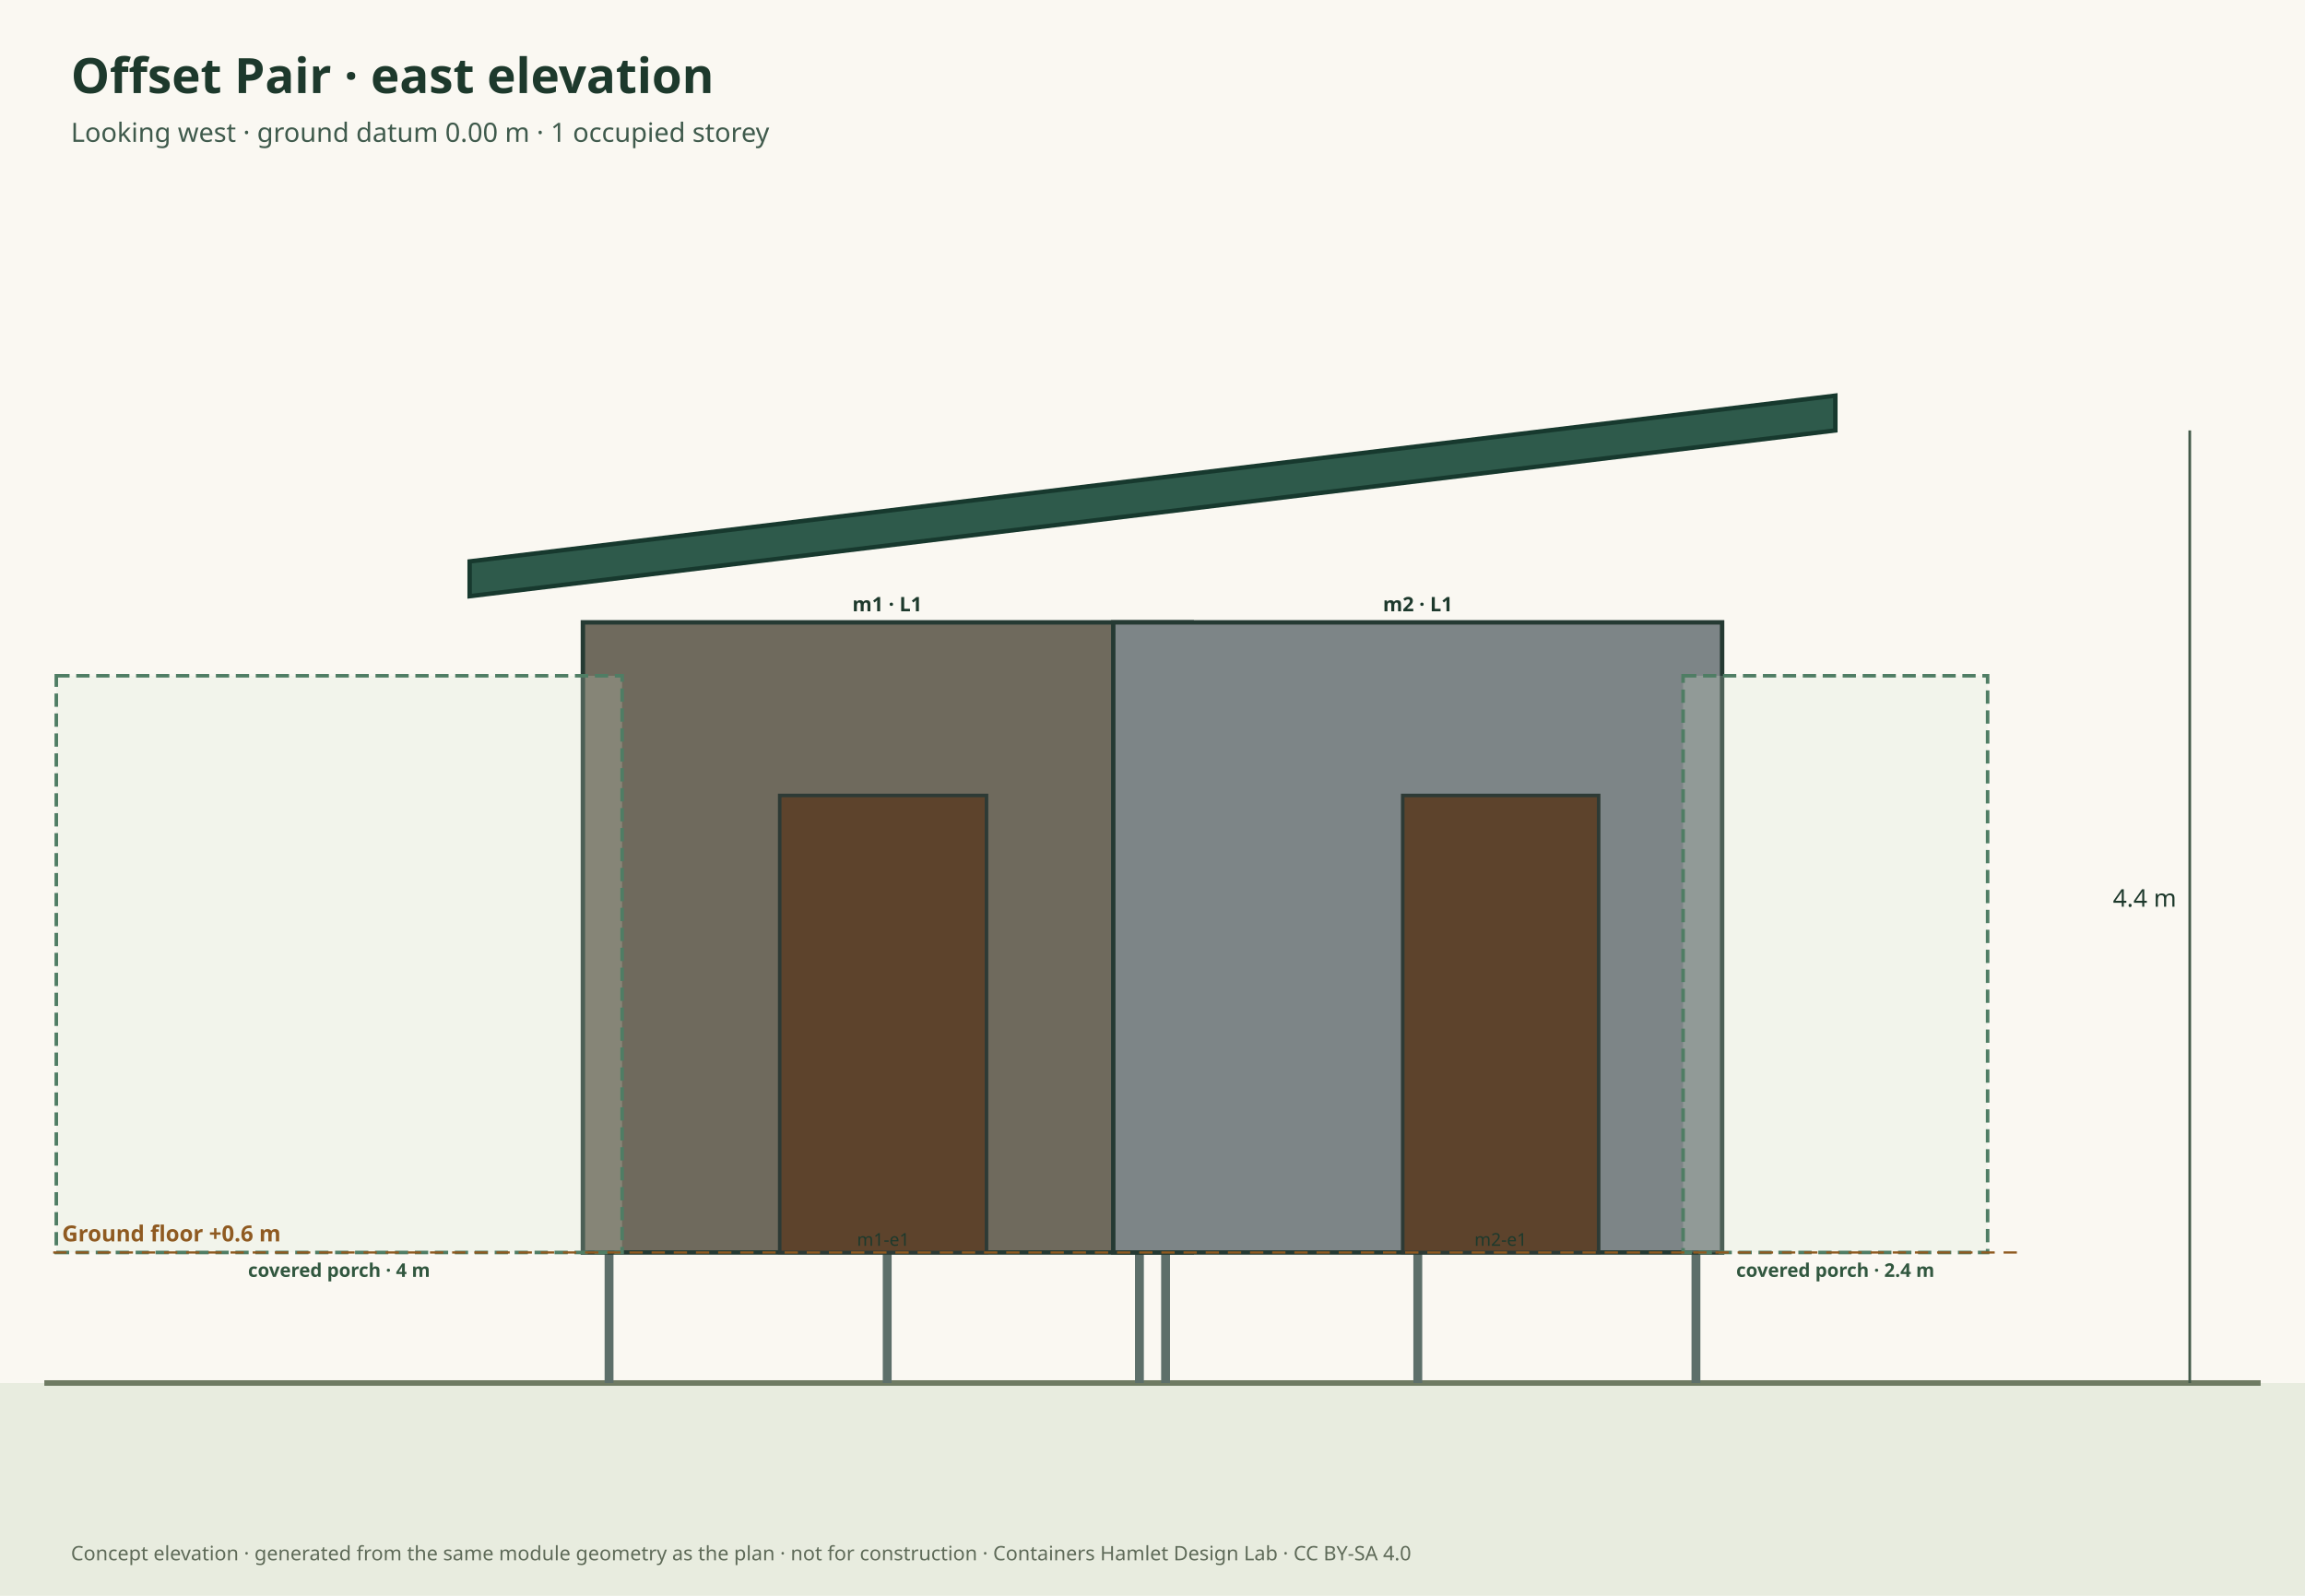
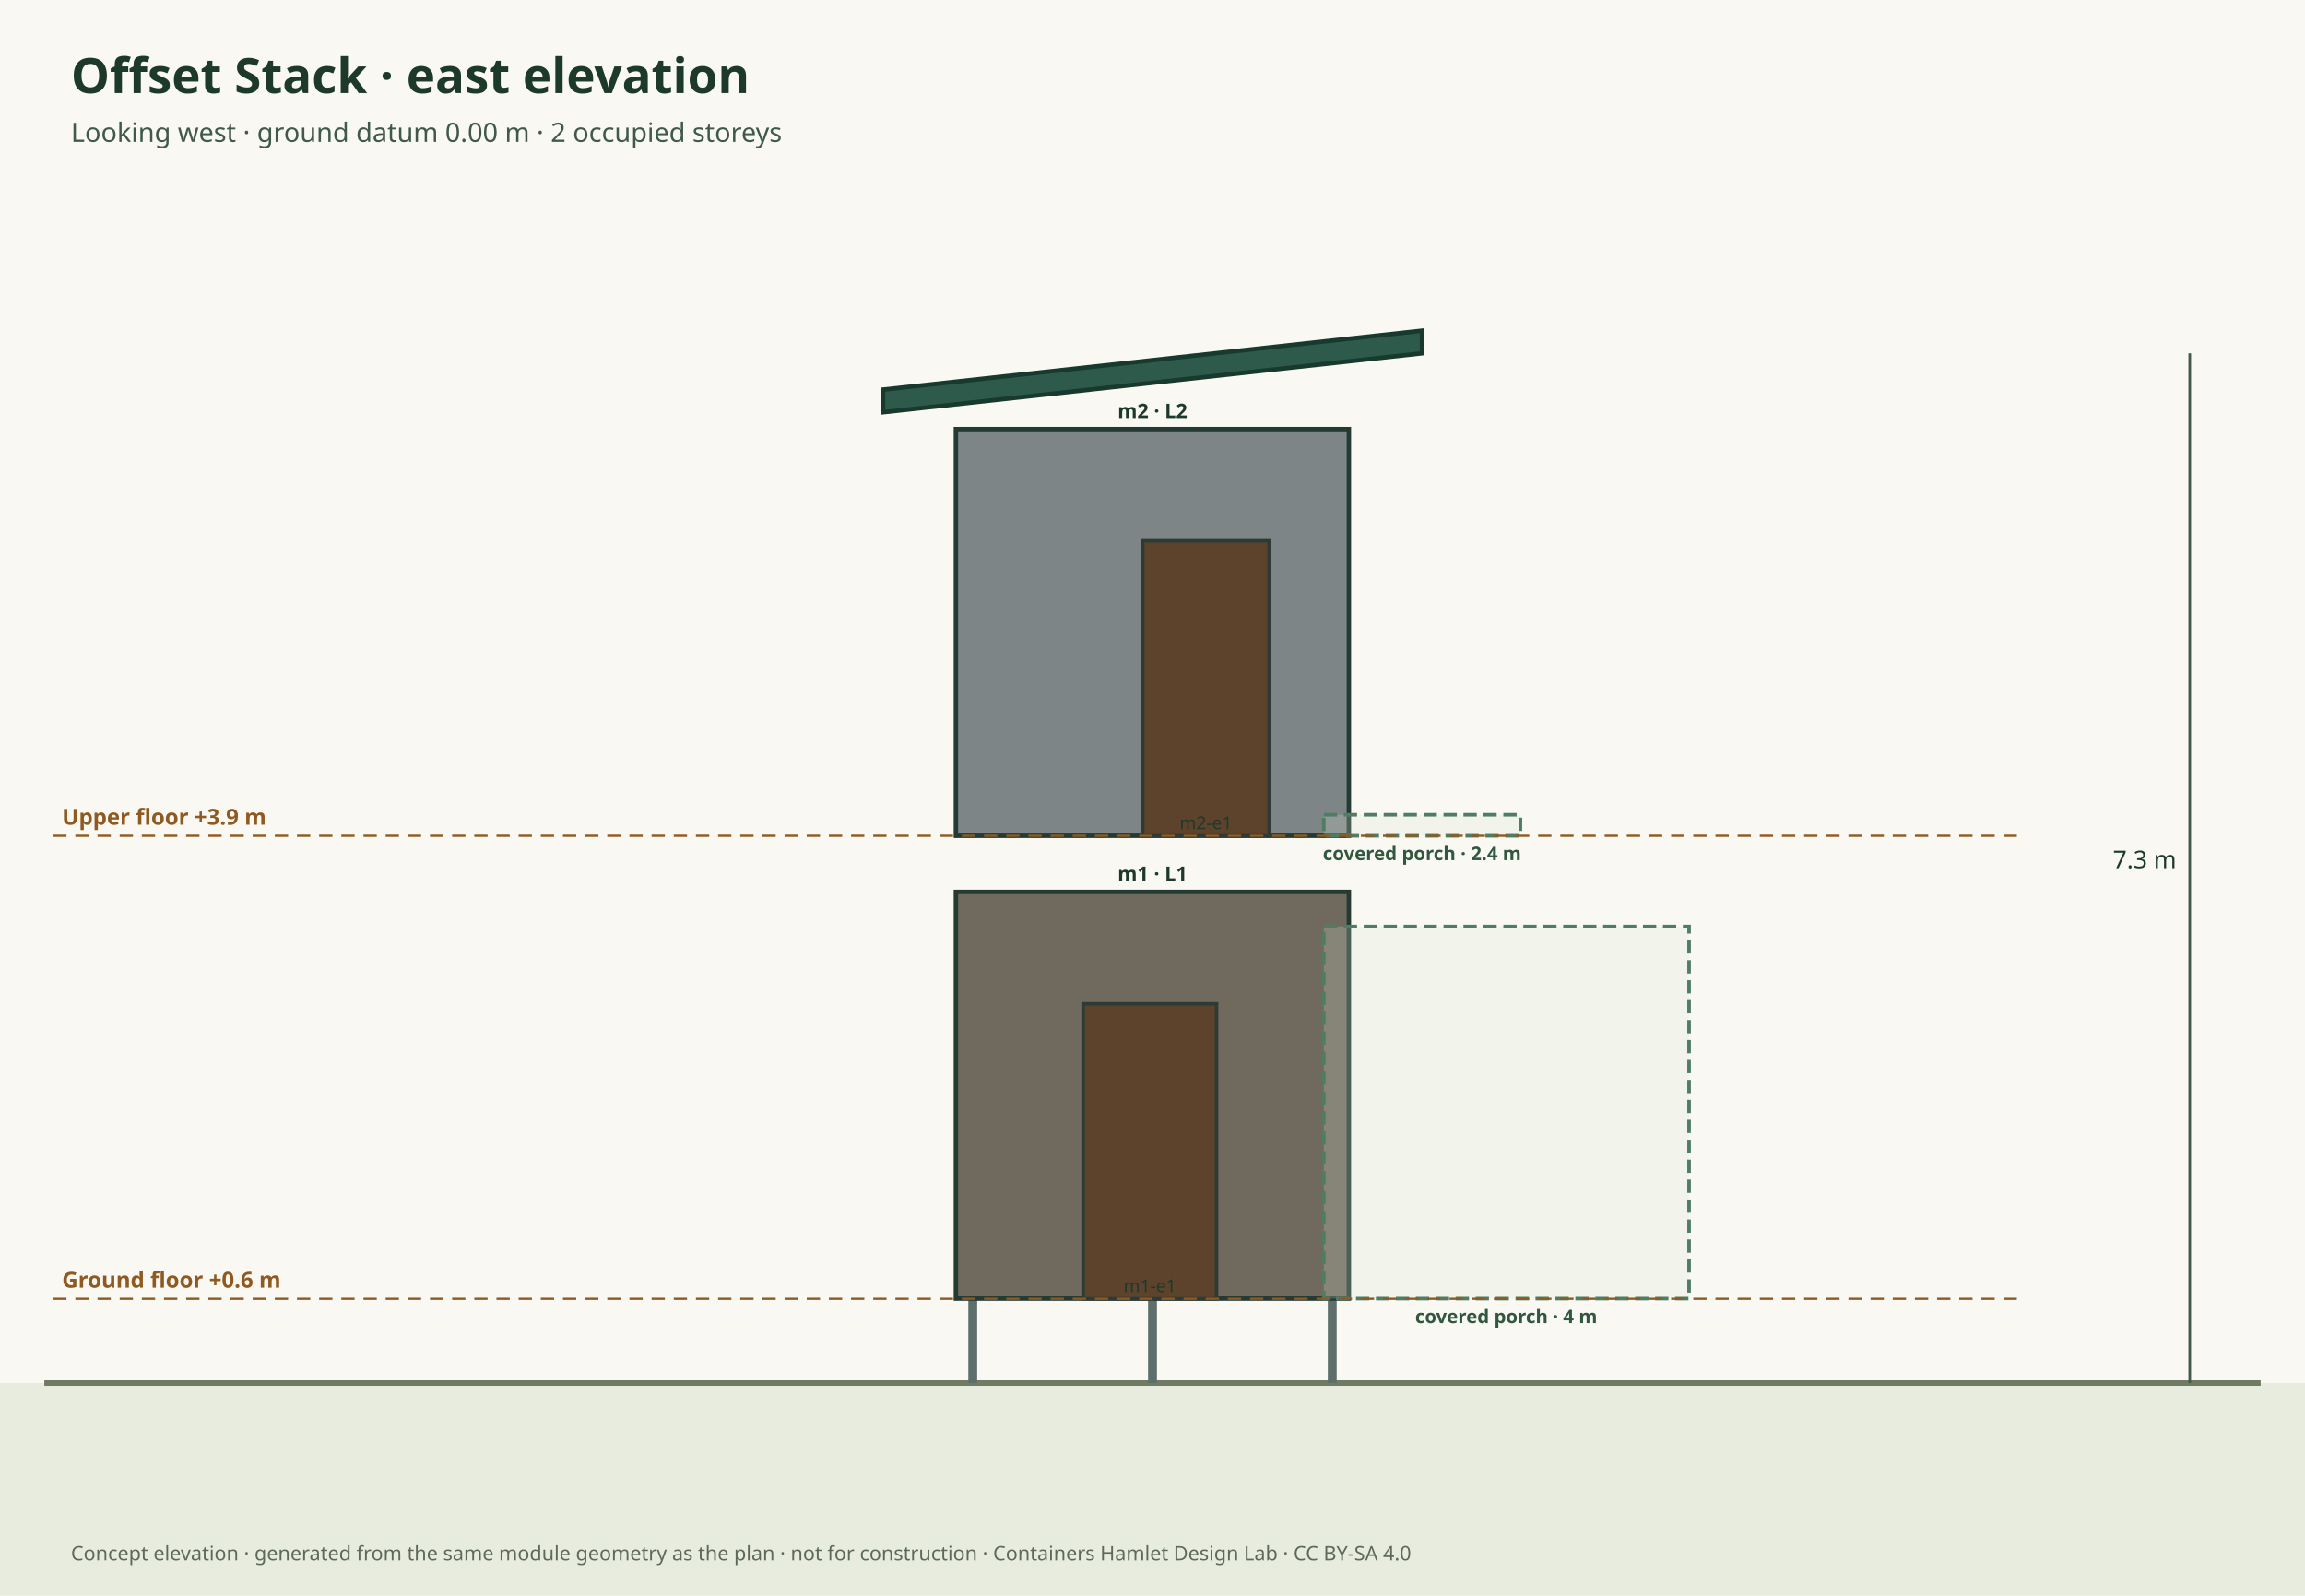
<svg xmlns="http://www.w3.org/2000/svg" viewBox="0 0 1040 720" role="img" aria-labelledby="concept-hamlet-offset-stack-approach-t concept-hamlet-offset-stack-approach-d">
  <rect width="1040" height="720" fill="#faf8f2" />
-   <text x="32" y="42" font-family="system-ui, sans-serif" font-size="22" font-weight="800" fill="#1d392c">Offset Pair · east elevation</text>
-   <text x="32" y="64" font-family="system-ui, sans-serif" font-size="12" fill="#3f5a4c">Looking west · ground datum 0.00 m · 1 occupied storey</text>
+   <text x="32" y="42" font-family="system-ui, sans-serif" font-size="22" font-weight="800" fill="#1d392c">Offset Stack · east elevation</text>
+   <text x="32" y="64" font-family="system-ui, sans-serif" font-size="12" fill="#3f5a4c">Looking west · ground datum 0.00 m · 2 occupied storeys</text>
  <rect x="0" y="624" width="1040" height="96" fill="#e8ecdf" />
  <line x1="20" y1="624" x2="1020" y2="624" stroke="#6f7b63" stroke-width="2.5" />
-   <line x1="274.8" y1="624" x2="274.8" y2="565.1" stroke="#5d6f6a" stroke-width="4" />
-   <line x1="400.3" y1="624" x2="400.3" y2="565.1" stroke="#5d6f6a" stroke-width="4" />
-   <line x1="525.9" y1="624" x2="525.9" y2="565.1" stroke="#5d6f6a" stroke-width="4" />
-   <line x1="514.1" y1="624" x2="514.1" y2="565.1" stroke="#5d6f6a" stroke-width="4" />
-   <line x1="639.7" y1="624" x2="639.7" y2="565.1" stroke="#5d6f6a" stroke-width="4" />
-   <line x1="765.2" y1="624" x2="765.2" y2="565.1" stroke="#5d6f6a" stroke-width="4" />
-   <rect x="263" y="280.8" width="274.7" height="284.3" fill="#6f6a5d" stroke="#253a33" stroke-width="2" />
-   <text x="400.3" y="275.8" text-anchor="middle" font-family="system-ui, sans-serif" font-size="9" font-weight="800" fill="#1d392c" stroke="#faf8f2" stroke-width="2.2" paint-order="stroke">m1 · L1</text>
-   <rect x="351.8" y="358.9" width="93.3" height="206.2" fill="#5d432c" stroke="#2d3a35" stroke-width="1.6" />
-   <text x="398.5" y="562.1" text-anchor="middle" font-family="system-ui, sans-serif" font-size="8" fill="#1d392c">m1-e1</text>
-   <rect x="502.3" y="280.8" width="274.7" height="284.3" fill="#7d8587" stroke="#253a33" stroke-width="2" />
-   <text x="639.7" y="275.8" text-anchor="middle" font-family="system-ui, sans-serif" font-size="9" font-weight="800" fill="#1d392c" stroke="#faf8f2" stroke-width="2.2" paint-order="stroke">m2 · L1</text>
-   <rect x="632.9" y="358.9" width="88.4" height="206.2" fill="#5d432c" stroke="#2d3a35" stroke-width="1.6" />
-   <text x="677.1" y="562.1" text-anchor="middle" font-family="system-ui, sans-serif" font-size="8" fill="#1d392c">m2-e1</text>
-   <rect x="25.4" y="304.9" width="255.3" height="260.2" fill="#d8e6d3" fill-opacity="0.22" stroke="#4f7d64" stroke-width="1.6" stroke-dasharray="6 3" />
-   <text x="153" y="576.1" text-anchor="middle" font-family="system-ui, sans-serif" font-size="8.5" font-weight="700" fill="#31573f" stroke="#faf8f2" stroke-width="2" paint-order="stroke">covered porch · 4 m</text>
-   <rect x="759.4" y="304.9" width="137.4" height="260.2" fill="#d8e6d3" fill-opacity="0.22" stroke="#4f7d64" stroke-width="1.6" stroke-dasharray="6 3" />
-   <text x="828.1" y="576.1" text-anchor="middle" font-family="system-ui, sans-serif" font-size="8.5" font-weight="700" fill="#31573f" stroke="#faf8f2" stroke-width="2" paint-order="stroke">covered porch · 2.4 m</text>
-   <path d="M211.9 269L828.1 194.2L828.1 178.5L211.9 253.3Z" fill="#245244" fill-opacity="0.95" stroke="#17392e" stroke-width="2" />
-   <line x1="24" y1="565.1" x2="910" y2="565.1" stroke="#8f5a21" stroke-width="1" stroke-dasharray="6 4" />
-   <text x="28" y="560.1" font-family="system-ui, sans-serif" font-size="10" font-weight="700" fill="#8f5a21">Ground floor +0.6 m</text>
-   <line x1="988" y1="624" x2="988" y2="194.2" stroke="#435a4a" stroke-width="1.2" />
-   <text x="982" y="409.1" text-anchor="end" font-family="system-ui, sans-serif" font-size="11" fill="#1d392c">4.4 m</text>
+   <line x1="438.9" y1="624" x2="438.9" y2="586" stroke="#5d6f6a" stroke-width="4" />
+   <line x1="520" y1="624" x2="520" y2="586" stroke="#5d6f6a" stroke-width="4" />
+   <line x1="601.1" y1="624" x2="601.1" y2="586" stroke="#5d6f6a" stroke-width="4" />
+   <rect x="431.3" y="402.4" width="177.3" height="183.5" fill="#6f6a5d" stroke="#253a33" stroke-width="2" />
+   <text x="520" y="397.4" text-anchor="middle" font-family="system-ui, sans-serif" font-size="9" font-weight="800" fill="#1d392c" stroke="#faf8f2" stroke-width="2.2" paint-order="stroke">m1 · L1</text>
+   <rect x="488.7" y="452.9" width="60.2" height="133.1" fill="#5d432c" stroke="#2d3a35" stroke-width="1.6" />
+   <text x="518.8" y="583" text-anchor="middle" font-family="system-ui, sans-serif" font-size="8" fill="#1d392c">m1-e1</text>
+   <rect x="431.3" y="193.6" width="177.3" height="183.5" fill="#7d8587" stroke="#253a33" stroke-width="2" />
+   <text x="520" y="188.6" text-anchor="middle" font-family="system-ui, sans-serif" font-size="9" font-weight="800" fill="#1d392c" stroke="#faf8f2" stroke-width="2.2" paint-order="stroke">m2 · L2</text>
+   <rect x="515.6" y="244" width="57" height="133.1" fill="#5d432c" stroke="#2d3a35" stroke-width="1.6" />
+   <text x="544.1" y="374.1" text-anchor="middle" font-family="system-ui, sans-serif" font-size="8" fill="#1d392c">m2-e1</text>
+   <rect x="597.3" y="418" width="164.8" height="167.9" fill="#d8e6d3" fill-opacity="0.22" stroke="#4f7d64" stroke-width="1.6" stroke-dasharray="6 3" />
+   <text x="679.6" y="597" text-anchor="middle" font-family="system-ui, sans-serif" font-size="8.5" font-weight="700" fill="#31573f" stroke="#faf8f2" stroke-width="2" paint-order="stroke">covered porch · 4 m</text>
+   <rect x="597.3" y="367.6" width="88.7" height="9.5" fill="#d8e6d3" fill-opacity="0.22" stroke="#4f7d64" stroke-width="1.6" stroke-dasharray="6 3" />
+   <text x="641.6" y="388.1" text-anchor="middle" font-family="system-ui, sans-serif" font-size="8.5" font-weight="700" fill="#31573f" stroke="#faf8f2" stroke-width="2" paint-order="stroke">covered porch · 2.4 m</text>
+   <path d="M398.4 186L641.6 159.4L641.6 149.2L398.4 175.8Z" fill="#245244" fill-opacity="0.95" stroke="#17392e" stroke-width="2" />
+   <line x1="24" y1="586" x2="910" y2="586" stroke="#8f5a21" stroke-width="1" stroke-dasharray="6 4" />
+   <text x="28" y="581" font-family="system-ui, sans-serif" font-size="10" font-weight="700" fill="#8f5a21">Ground floor +0.6 m</text>
+   <line x1="24" y1="377.1" x2="910" y2="377.1" stroke="#8f5a21" stroke-width="1" stroke-dasharray="6 4" />
+   <text x="28" y="372.1" font-family="system-ui, sans-serif" font-size="10" font-weight="700" fill="#8f5a21">Upper floor +3.9 m</text>
+   <line x1="988" y1="624" x2="988" y2="159.4" stroke="#435a4a" stroke-width="1.2" />
+   <text x="982" y="391.7" text-anchor="end" font-family="system-ui, sans-serif" font-size="11" fill="#1d392c">7.3 m</text>
  <text x="32" y="704" font-family="system-ui, sans-serif" font-size="9" fill="#5e6a58">Concept elevation · generated from the same module geometry as the plan · not for construction · Containers Hamlet Design Lab · CC BY-SA 4.0</text>
</svg>
